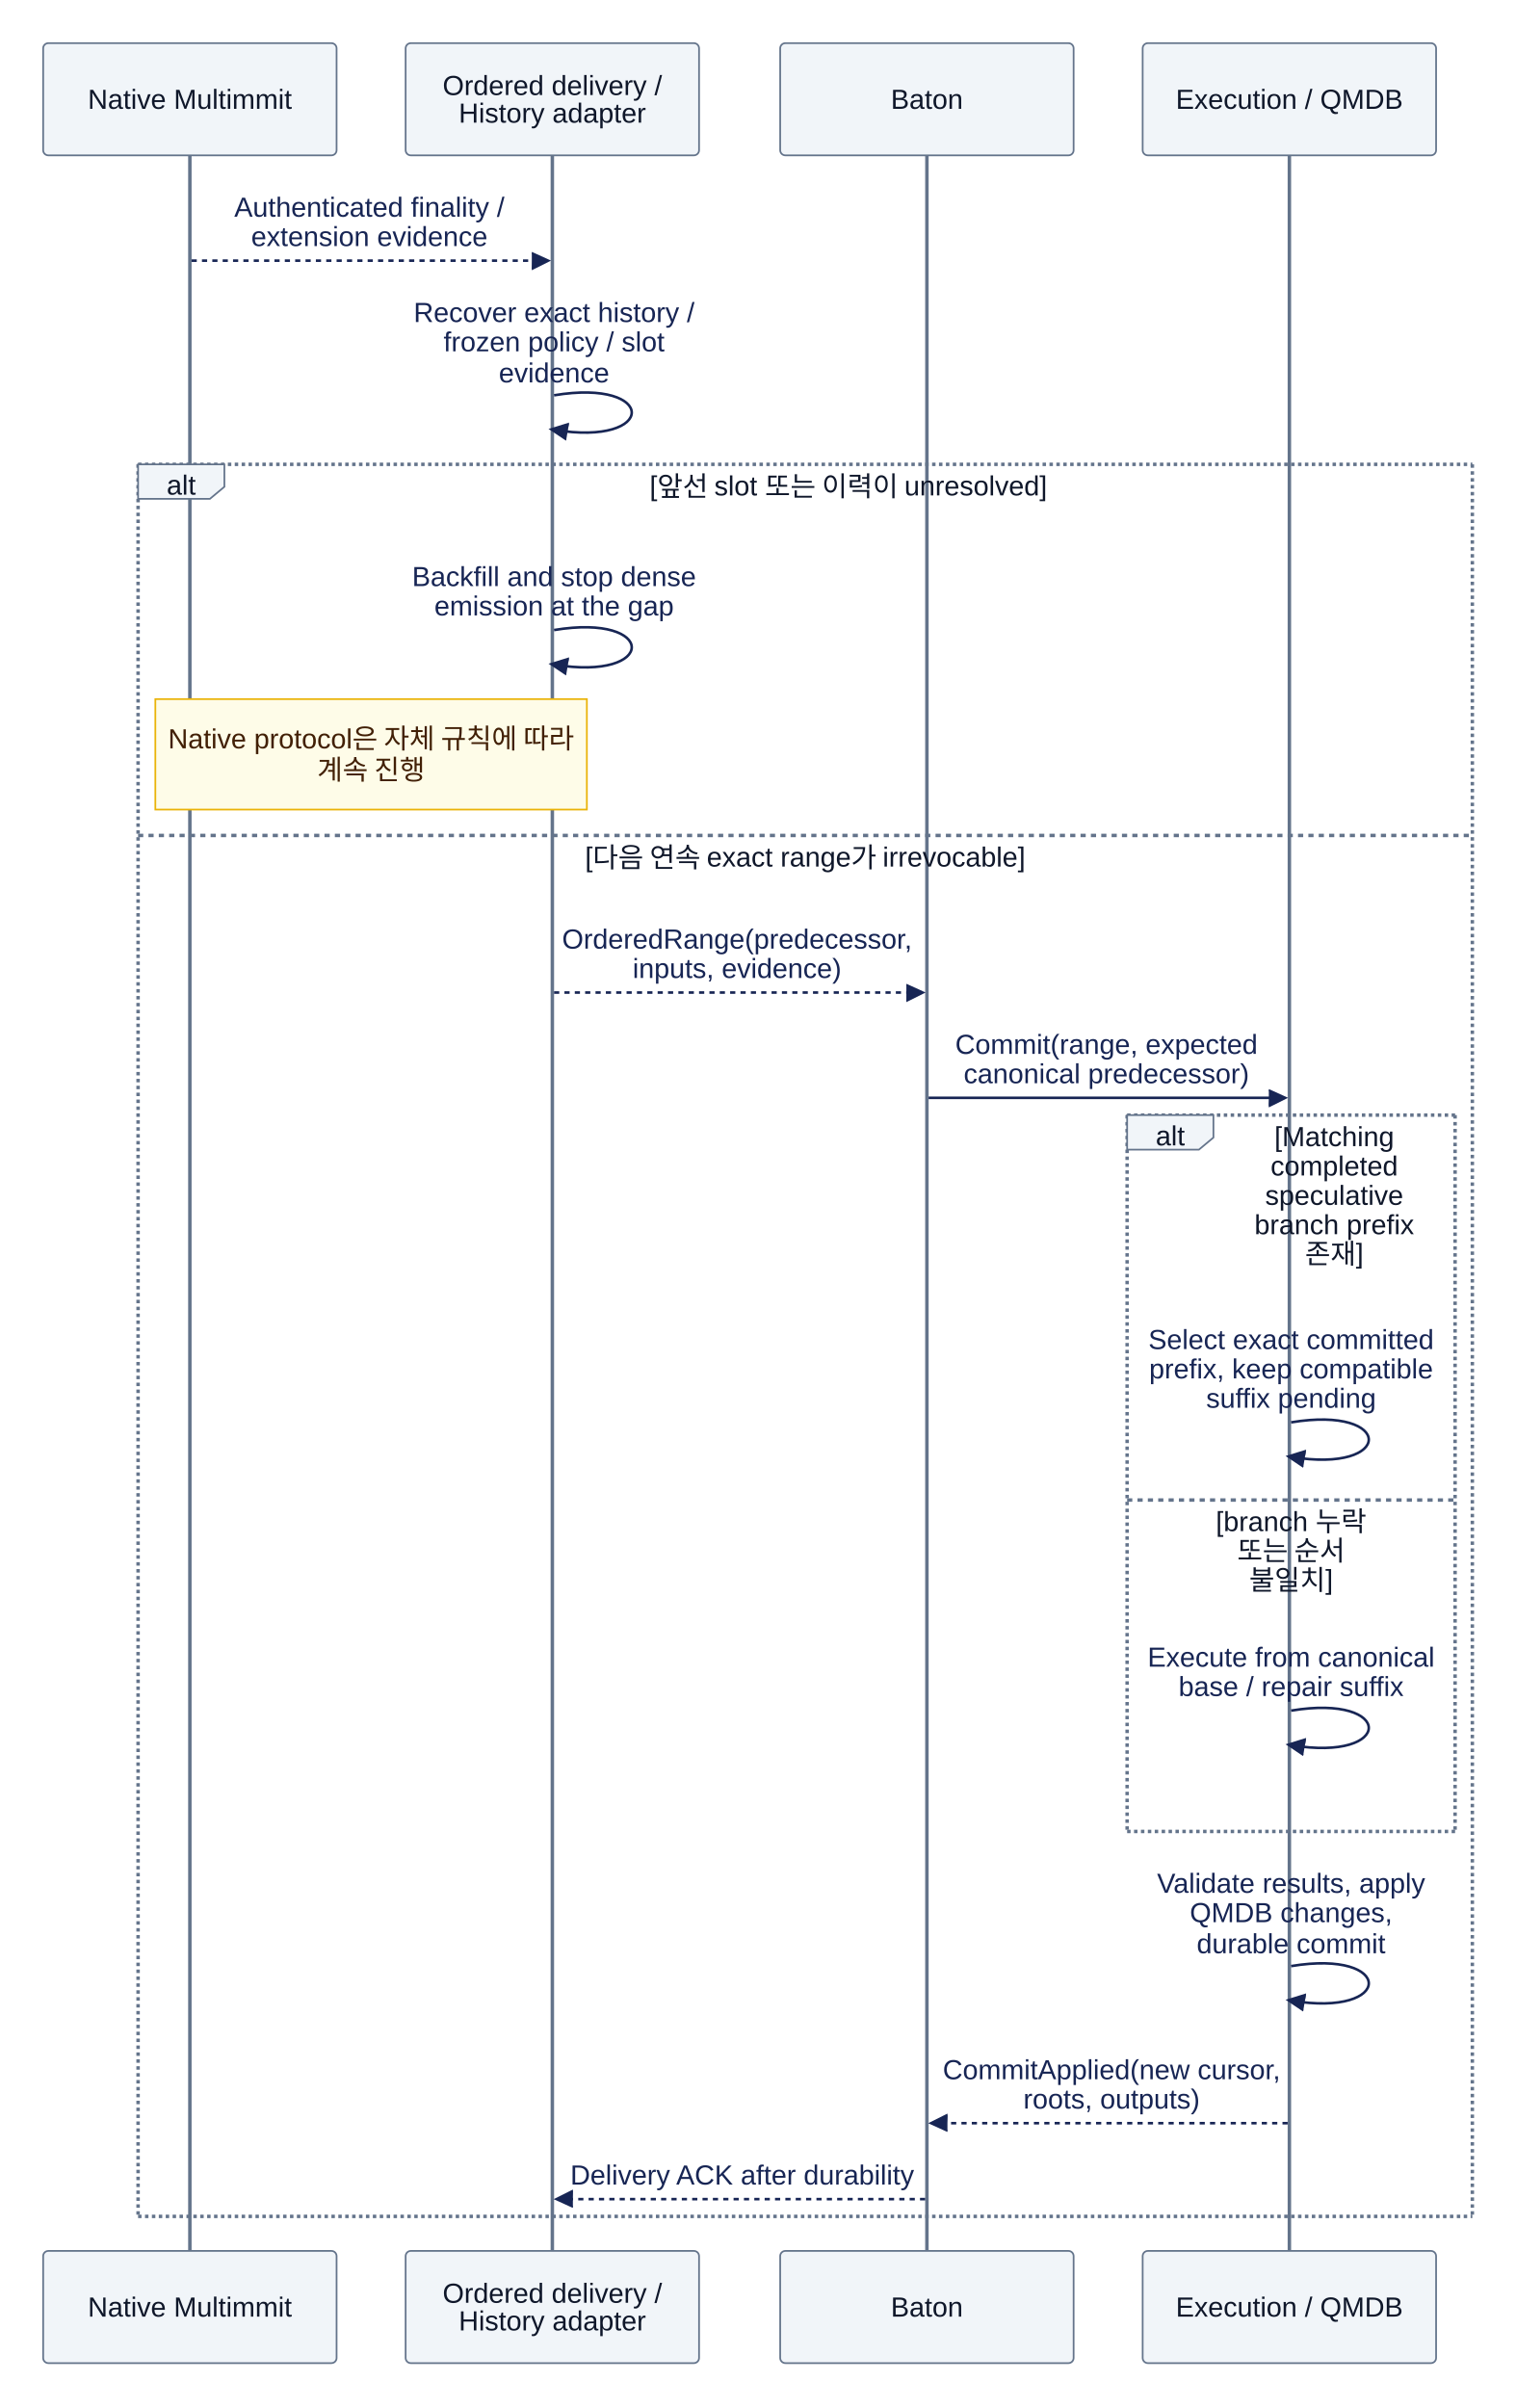
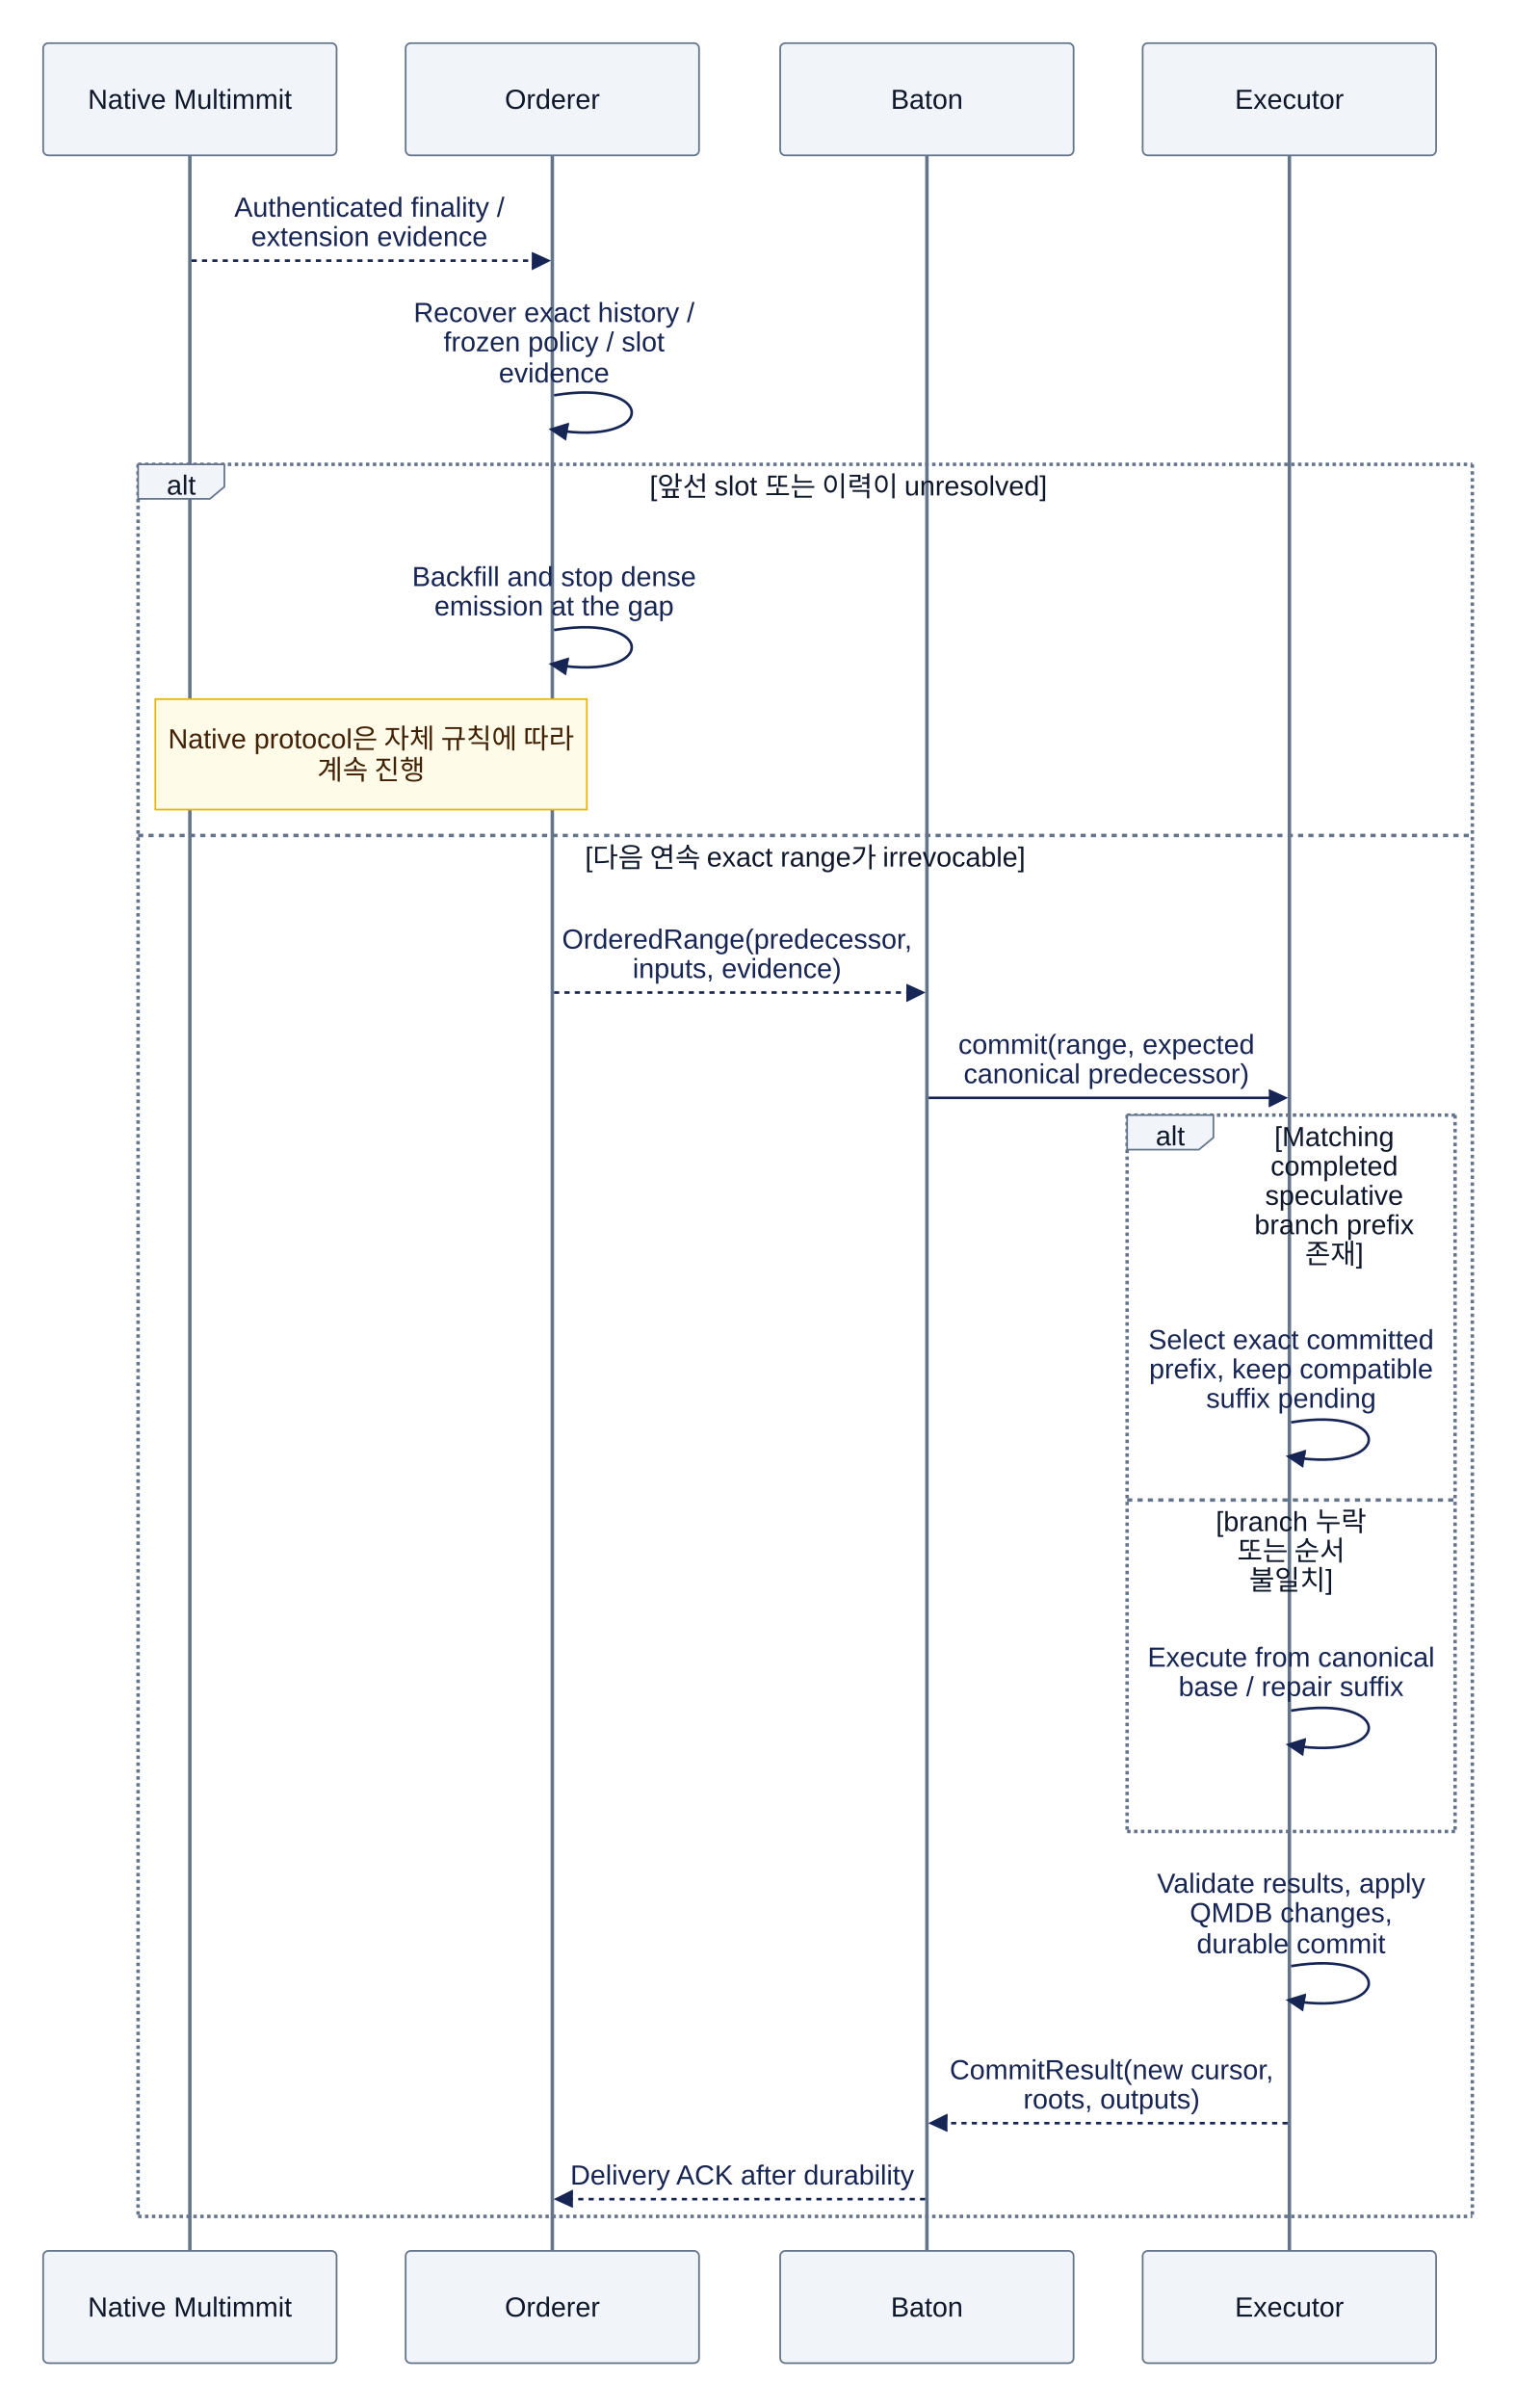
<svg xmlns="http://www.w3.org/2000/svg" id="diagram-08" width="878" height="1395" viewBox="-25 -25 878 1395" role="graphics-document document" aria-roledescription="sequence">
  <g>
    <rect x="637" y="1279" fill="#eaeaea" stroke="#666" width="170" height="65" name="E" rx="3" ry="3" class="actor actor-bottom" />
    <text x="722" y="1311.5" dominant-baseline="central" alignment-baseline="central" class="actor actor-box" style="text-anchor: middle; font-size: 16px; font-weight: 400; font-family: Arial, &quot;Apple SD Gothic Neo&quot;, sans-serif;">
-       <tspan x="722" dy="0">Execution / QMDB</tspan>
+       <tspan x="722" dy="0">Executor</tspan>
    </text>
  </g>
  <g>
    <rect x="427" y="1279" fill="#eaeaea" stroke="#666" width="170" height="65" name="B" rx="3" ry="3" class="actor actor-bottom" />
    <text x="512" y="1311.5" dominant-baseline="central" alignment-baseline="central" class="actor actor-box" style="text-anchor: middle; font-size: 16px; font-weight: 400; font-family: Arial, &quot;Apple SD Gothic Neo&quot;, sans-serif;">
      <tspan x="512" dy="0">Baton</tspan>
    </text>
  </g>
  <g>
    <rect x="210" y="1279" fill="#eaeaea" stroke="#666" width="170" height="65" name="M" rx="3" ry="3" class="actor actor-bottom" />
    <text x="295" y="1311.5" dominant-baseline="central" alignment-baseline="central" class="actor actor-box" style="text-anchor: middle; font-size: 16px; font-weight: 400; font-family: Arial, &quot;Apple SD Gothic Neo&quot;, sans-serif;">
-       <tspan x="295" dy="-8">Ordered delivery /</tspan>
-     </text>
-     <text x="295" y="1311.5" dominant-baseline="central" alignment-baseline="central" class="actor actor-box" style="text-anchor: middle; font-size: 16px; font-weight: 400; font-family: Arial, &quot;Apple SD Gothic Neo&quot;, sans-serif;">
-       <tspan x="295" dy="8">History adapter</tspan>
+       <tspan x="295" dy="0">Orderer</tspan>
    </text>
  </g>
  <g>
    <rect x="0" y="1279" fill="#eaeaea" stroke="#666" width="170" height="65" name="N" rx="3" ry="3" class="actor actor-bottom" />
    <text x="85" y="1311.5" dominant-baseline="central" alignment-baseline="central" class="actor actor-box" style="text-anchor: middle; font-size: 16px; font-weight: 400; font-family: Arial, &quot;Apple SD Gothic Neo&quot;, sans-serif;">
      <tspan x="85" dy="0">Native Multimmit</tspan>
    </text>
  </g>
  <g>
    <line id="actor35" x1="722" y1="65" x2="722" y2="1279" class="actor-line 200" stroke-width="0.5px" stroke="#999" name="E" />
    <g id="root-35">
      <rect x="637" y="0" fill="#eaeaea" stroke="#666" width="170" height="65" name="E" rx="3" ry="3" class="actor actor-top" />
      <text x="722" y="32.5" dominant-baseline="central" alignment-baseline="central" class="actor actor-box" style="text-anchor: middle; font-size: 16px; font-weight: 400; font-family: Arial, &quot;Apple SD Gothic Neo&quot;, sans-serif;">
-         <tspan x="722" dy="0">Execution / QMDB</tspan>
+         <tspan x="722" dy="0">Executor</tspan>
      </text>
    </g>
  </g>
  <g>
    <line id="actor34" x1="512" y1="65" x2="512" y2="1279" class="actor-line 200" stroke-width="0.5px" stroke="#999" name="B" />
    <g id="root-34">
      <rect x="427" y="0" fill="#eaeaea" stroke="#666" width="170" height="65" name="B" rx="3" ry="3" class="actor actor-top" />
      <text x="512" y="32.5" dominant-baseline="central" alignment-baseline="central" class="actor actor-box" style="text-anchor: middle; font-size: 16px; font-weight: 400; font-family: Arial, &quot;Apple SD Gothic Neo&quot;, sans-serif;">
        <tspan x="512" dy="0">Baton</tspan>
      </text>
    </g>
  </g>
  <g>
    <line id="actor33" x1="295" y1="65" x2="295" y2="1279" class="actor-line 200" stroke-width="0.5px" stroke="#999" name="M" />
    <g id="root-33">
      <rect x="210" y="0" fill="#eaeaea" stroke="#666" width="170" height="65" name="M" rx="3" ry="3" class="actor actor-top" />
      <text x="295" y="32.5" dominant-baseline="central" alignment-baseline="central" class="actor actor-box" style="text-anchor: middle; font-size: 16px; font-weight: 400; font-family: Arial, &quot;Apple SD Gothic Neo&quot;, sans-serif;">
-         <tspan x="295" dy="-8">Ordered delivery /</tspan>
-       </text>
-       <text x="295" y="32.5" dominant-baseline="central" alignment-baseline="central" class="actor actor-box" style="text-anchor: middle; font-size: 16px; font-weight: 400; font-family: Arial, &quot;Apple SD Gothic Neo&quot;, sans-serif;">
-         <tspan x="295" dy="8">History adapter</tspan>
+         <tspan x="295" dy="0">Orderer</tspan>
      </text>
    </g>
  </g>
  <g>
    <line id="actor32" x1="85" y1="65" x2="85" y2="1279" class="actor-line 200" stroke-width="0.5px" stroke="#999" name="N" />
    <g id="root-32">
      <rect x="0" y="0" fill="#eaeaea" stroke="#666" width="170" height="65" name="N" rx="3" ry="3" class="actor actor-top" />
      <text x="85" y="32.5" dominant-baseline="central" alignment-baseline="central" class="actor actor-box" style="text-anchor: middle; font-size: 16px; font-weight: 400; font-family: Arial, &quot;Apple SD Gothic Neo&quot;, sans-serif;">
        <tspan x="85" dy="0">Native Multimmit</tspan>
      </text>
    </g>
  </g>
  <style>#diagram-08{font-family:Arial,Apple SD Gothic Neo,sans-serif;font-size:16px;fill:#172554;}@keyframes edge-animation-frame{from{stroke-dashoffset:0;}}@keyframes dash{to{stroke-dashoffset:0;}}#diagram-08 .edge-animation-slow{stroke-dasharray:9,5!important;stroke-dashoffset:900;animation:dash 50s linear infinite;stroke-linecap:round;}#diagram-08 .edge-animation-fast{stroke-dasharray:9,5!important;stroke-dashoffset:900;animation:dash 20s linear infinite;stroke-linecap:round;}#diagram-08 .error-icon{fill:hsl(45.882, 100%, 100%);}#diagram-08 .error-text{fill:#000000;stroke:#000000;}#diagram-08 .edge-thickness-normal{stroke-width:1px;}#diagram-08 .edge-thickness-thick{stroke-width:3.5px;}#diagram-08 .edge-pattern-solid{stroke-dasharray:0;}#diagram-08 .edge-thickness-invisible{stroke-width:0;fill:none;}#diagram-08 .edge-pattern-dashed{stroke-dasharray:3;}#diagram-08 .edge-pattern-dotted{stroke-dasharray:2;}#diagram-08 .marker{fill:#475569;stroke:#475569;}#diagram-08 .marker.cross{stroke:#475569;}#diagram-08 svg{font-family:Arial,Apple SD Gothic Neo,sans-serif;font-size:16px;}#diagram-08 p{margin:0;}#diagram-08 .actor{stroke:#64748b;fill:#f1f5f9;}#diagram-08 text.actor&gt;tspan{fill:#0f172a;stroke:none;}#diagram-08 .actor-line{stroke:#64748b;}#diagram-08 .innerArc{stroke-width:1.5;stroke-dasharray:none;}#diagram-08 .messageLine0{stroke-width:1.5;stroke-dasharray:none;stroke:#172554;}#diagram-08 .messageLine1{stroke-width:1.5;stroke-dasharray:2,2;stroke:#172554;}#diagram-08 #arrowhead path{fill:#172554;stroke:#172554;}#diagram-08 .sequenceNumber{fill:#b8aa96;}#diagram-08 #sequencenumber{fill:#172554;}#diagram-08 #crosshead path{fill:#172554;stroke:#172554;}#diagram-08 .messageText{fill:#172554;stroke:none;}#diagram-08 .labelBox{stroke:#64748b;fill:#f1f5f9;}#diagram-08 .labelText,#diagram-08 .labelText&gt;tspan{fill:#0f172a;stroke:none;}#diagram-08 .loopText,#diagram-08 .loopText&gt;tspan{fill:#0f172a;stroke:none;}#diagram-08 .loopLine{stroke-width:2px;stroke-dasharray:2,2;stroke:#64748b;fill:#64748b;}#diagram-08 .note{stroke:#eab308;fill:#fefce8;}#diagram-08 .noteText,#diagram-08 .noteText&gt;tspan{fill:#422006;stroke:none;}#diagram-08 .activation0{fill:hsl(105.882, 100%, 96.667%);stroke:hsl(105.882, 100%, 86.667%);}#diagram-08 .activation1{fill:hsl(105.882, 100%, 96.667%);stroke:hsl(105.882, 100%, 86.667%);}#diagram-08 .activation2{fill:hsl(105.882, 100%, 96.667%);stroke:hsl(105.882, 100%, 86.667%);}#diagram-08 .actorPopupMenu{position:absolute;}#diagram-08 .actorPopupMenuPanel{position:absolute;fill:#f1f5f9;box-shadow:0px 8px 16px 0px rgba(0,0,0,0.2);filter:drop-shadow(3px 5px 2px rgb(0 0 0 / 0.4));}#diagram-08 .actor-man line{stroke:#64748b;fill:#f1f5f9;}#diagram-08 .actor-man circle,#diagram-08 line{stroke:#64748b;fill:#f1f5f9;stroke-width:2px;}#diagram-08 :root{--mermaid-font-family:Arial,Apple SD Gothic Neo,sans-serif;}</style>
  <g />
  <defs>
    <symbol id="computer" width="24" height="24">
      <path transform="scale(.5)" d="M2 2v13h20v-13h-20zm18 11h-16v-9h16v9zm-10.228 6l.466-1h3.524l.467 1h-4.457zm14.228 3h-24l2-6h2.104l-1.33 4h18.45l-1.297-4h2.073l2 6zm-5-10h-14v-7h14v7z" />
    </symbol>
  </defs>
  <defs>
    <symbol id="database" fill-rule="evenodd" clip-rule="evenodd">
      <path transform="scale(.5)" d="M12.258.001l.256.004.255.005.253.008.251.01.249.012.247.015.246.016.242.019.241.02.239.023.236.024.233.027.231.028.229.031.225.032.223.034.22.036.217.038.214.04.211.041.208.043.205.045.201.046.198.048.194.05.191.051.187.053.183.054.18.056.175.057.172.059.168.06.163.061.16.063.155.064.15.066.074.033.073.033.071.034.07.034.069.035.068.035.067.035.066.035.064.036.064.036.062.036.06.036.06.037.058.037.058.037.055.038.055.038.053.038.052.038.051.039.05.039.048.039.047.039.045.04.044.04.043.04.041.04.04.041.039.041.037.041.036.041.034.041.033.042.032.042.03.042.029.042.027.042.026.043.024.043.023.043.021.043.02.043.018.044.017.043.015.044.013.044.012.044.011.045.009.044.007.045.006.045.004.045.002.045.001.045v17l-.001.045-.002.045-.004.045-.006.045-.007.045-.009.044-.011.045-.012.044-.013.044-.015.044-.017.043-.018.044-.02.043-.021.043-.023.043-.024.043-.026.043-.027.042-.029.042-.03.042-.032.042-.033.042-.034.041-.036.041-.037.041-.039.041-.04.041-.041.04-.043.04-.044.04-.045.04-.047.039-.048.039-.05.039-.051.039-.052.038-.053.038-.055.038-.055.038-.058.037-.058.037-.06.037-.06.036-.062.036-.064.036-.064.036-.066.035-.067.035-.068.035-.069.035-.07.034-.071.034-.073.033-.074.033-.15.066-.155.064-.16.063-.163.061-.168.06-.172.059-.175.057-.18.056-.183.054-.187.053-.191.051-.194.05-.198.048-.201.046-.205.045-.208.043-.211.041-.214.04-.217.038-.22.036-.223.034-.225.032-.229.031-.231.028-.233.027-.236.024-.239.023-.241.02-.242.019-.246.016-.247.015-.249.012-.251.01-.253.008-.255.005-.256.004-.258.001-.258-.001-.256-.004-.255-.005-.253-.008-.251-.01-.249-.012-.247-.015-.245-.016-.243-.019-.241-.02-.238-.023-.236-.024-.234-.027-.231-.028-.228-.031-.226-.032-.223-.034-.22-.036-.217-.038-.214-.04-.211-.041-.208-.043-.204-.045-.201-.046-.198-.048-.195-.05-.19-.051-.187-.053-.184-.054-.179-.056-.176-.057-.172-.059-.167-.06-.164-.061-.159-.063-.155-.064-.151-.066-.074-.033-.072-.033-.072-.034-.07-.034-.069-.035-.068-.035-.067-.035-.066-.035-.064-.036-.063-.036-.062-.036-.061-.036-.06-.037-.058-.037-.057-.037-.056-.038-.055-.038-.053-.038-.052-.038-.051-.039-.049-.039-.049-.039-.046-.039-.046-.04-.044-.04-.043-.04-.041-.04-.04-.041-.039-.041-.037-.041-.036-.041-.034-.041-.033-.042-.032-.042-.03-.042-.029-.042-.027-.042-.026-.043-.024-.043-.023-.043-.021-.043-.02-.043-.018-.044-.017-.043-.015-.044-.013-.044-.012-.044-.011-.045-.009-.044-.007-.045-.006-.045-.004-.045-.002-.045-.001-.045v-17l.001-.045.002-.045.004-.045.006-.045.007-.045.009-.044.011-.045.012-.044.013-.044.015-.044.017-.043.018-.044.02-.043.021-.043.023-.043.024-.043.026-.043.027-.042.029-.042.03-.042.032-.042.033-.042.034-.041.036-.041.037-.041.039-.041.04-.041.041-.04.043-.04.044-.04.046-.04.046-.039.049-.039.049-.039.051-.039.052-.038.053-.038.055-.038.056-.038.057-.037.058-.037.06-.037.061-.036.062-.036.063-.036.064-.036.066-.035.067-.035.068-.035.069-.035.07-.034.072-.034.072-.033.074-.033.151-.066.155-.064.159-.063.164-.061.167-.06.172-.059.176-.057.179-.056.184-.054.187-.053.19-.051.195-.05.198-.048.201-.046.204-.045.208-.043.211-.041.214-.04.217-.038.22-.036.223-.034.226-.032.228-.031.231-.028.234-.027.236-.024.238-.023.241-.02.243-.019.245-.016.247-.015.249-.012.251-.01.253-.008.255-.005.256-.004.258-.001.258.001zm-9.258 20.499v.01l.001.021.003.021.004.022.005.021.006.022.007.022.009.023.01.022.011.023.012.023.013.023.015.023.016.024.017.023.018.024.019.024.021.024.022.025.023.024.024.025.052.049.056.05.061.051.066.051.07.051.075.051.079.052.084.052.088.052.092.052.097.052.102.051.105.052.11.052.114.051.119.051.123.051.127.05.131.05.135.05.139.048.144.049.147.047.152.047.155.047.16.045.163.045.167.043.171.043.176.041.178.041.183.039.187.039.19.037.194.035.197.035.202.033.204.031.209.03.212.029.216.027.219.025.222.024.226.021.23.02.233.018.236.016.24.015.243.012.246.01.249.008.253.005.256.004.259.001.26-.001.257-.004.254-.005.25-.008.247-.011.244-.012.241-.014.237-.016.233-.018.231-.021.226-.021.224-.024.22-.026.216-.027.212-.028.21-.031.205-.031.202-.034.198-.034.194-.036.191-.037.187-.039.183-.04.179-.04.175-.042.172-.043.168-.044.163-.045.16-.046.155-.046.152-.047.148-.048.143-.049.139-.049.136-.05.131-.05.126-.05.123-.051.118-.052.114-.051.11-.052.106-.052.101-.052.096-.052.092-.052.088-.053.083-.051.079-.052.074-.052.07-.051.065-.051.06-.051.056-.05.051-.05.023-.024.023-.025.021-.024.02-.024.019-.024.018-.024.017-.024.015-.023.014-.024.013-.023.012-.023.01-.023.01-.022.008-.022.006-.022.006-.022.004-.022.004-.021.001-.021.001-.021v-4.127l-.077.055-.08.053-.083.054-.085.053-.087.052-.09.052-.093.051-.095.05-.097.05-.1.049-.102.049-.105.048-.106.047-.109.047-.111.046-.114.045-.115.045-.118.044-.12.043-.122.042-.124.042-.126.041-.128.04-.13.04-.132.038-.134.038-.135.037-.138.037-.139.035-.142.035-.143.034-.144.033-.147.032-.148.031-.15.03-.151.03-.153.029-.154.027-.156.027-.158.026-.159.025-.161.024-.162.023-.163.022-.165.021-.166.02-.167.019-.169.018-.169.017-.171.016-.173.015-.173.014-.175.013-.175.012-.177.011-.178.01-.179.008-.179.008-.181.006-.182.005-.182.004-.184.003-.184.002h-.37l-.184-.002-.184-.003-.182-.004-.182-.005-.181-.006-.179-.008-.179-.008-.178-.01-.176-.011-.176-.012-.175-.013-.173-.014-.172-.015-.171-.016-.17-.017-.169-.018-.167-.019-.166-.02-.165-.021-.163-.022-.162-.023-.161-.024-.159-.025-.157-.026-.156-.027-.155-.027-.153-.029-.151-.03-.15-.03-.148-.031-.146-.032-.145-.033-.143-.034-.141-.035-.14-.035-.137-.037-.136-.037-.134-.038-.132-.038-.13-.04-.128-.04-.126-.041-.124-.042-.122-.042-.12-.044-.117-.043-.116-.045-.113-.045-.112-.046-.109-.047-.106-.047-.105-.048-.102-.049-.1-.049-.097-.05-.095-.05-.093-.052-.09-.051-.087-.052-.085-.053-.083-.054-.08-.054-.077-.054v4.127zm0-5.654v.011l.001.021.003.021.004.021.005.022.006.022.007.022.009.022.01.022.011.023.012.023.013.023.015.024.016.023.017.024.018.024.019.024.021.024.022.024.023.025.024.024.052.05.056.05.061.05.066.051.07.051.075.052.079.051.084.052.088.052.092.052.097.052.102.052.105.052.11.051.114.051.119.052.123.05.127.051.131.05.135.049.139.049.144.048.147.048.152.047.155.046.16.045.163.045.167.044.171.042.176.042.178.04.183.04.187.038.19.037.194.036.197.034.202.033.204.032.209.03.212.028.216.027.219.025.222.024.226.022.23.02.233.018.236.016.24.014.243.012.246.01.249.008.253.006.256.003.259.001.26-.001.257-.003.254-.006.25-.008.247-.01.244-.012.241-.015.237-.016.233-.018.231-.02.226-.022.224-.024.22-.025.216-.027.212-.029.21-.03.205-.032.202-.033.198-.035.194-.036.191-.037.187-.039.183-.039.179-.041.175-.042.172-.043.168-.044.163-.045.16-.045.155-.047.152-.047.148-.048.143-.048.139-.05.136-.049.131-.05.126-.051.123-.051.118-.051.114-.052.11-.052.106-.052.101-.052.096-.052.092-.052.088-.052.083-.052.079-.052.074-.051.07-.052.065-.051.06-.05.056-.051.051-.049.023-.025.023-.024.021-.025.02-.024.019-.024.018-.024.017-.024.015-.023.014-.023.013-.024.012-.022.01-.023.01-.023.008-.022.006-.022.006-.022.004-.021.004-.022.001-.021.001-.021v-4.139l-.077.054-.08.054-.083.054-.085.052-.087.053-.09.051-.093.051-.095.051-.097.05-.1.049-.102.049-.105.048-.106.047-.109.047-.111.046-.114.045-.115.044-.118.044-.12.044-.122.042-.124.042-.126.041-.128.04-.13.039-.132.039-.134.038-.135.037-.138.036-.139.036-.142.035-.143.033-.144.033-.147.033-.148.031-.15.03-.151.03-.153.028-.154.028-.156.027-.158.026-.159.025-.161.024-.162.023-.163.022-.165.021-.166.02-.167.019-.169.018-.169.017-.171.016-.173.015-.173.014-.175.013-.175.012-.177.011-.178.009-.179.009-.179.007-.181.007-.182.005-.182.004-.184.003-.184.002h-.37l-.184-.002-.184-.003-.182-.004-.182-.005-.181-.007-.179-.007-.179-.009-.178-.009-.176-.011-.176-.012-.175-.013-.173-.014-.172-.015-.171-.016-.17-.017-.169-.018-.167-.019-.166-.02-.165-.021-.163-.022-.162-.023-.161-.024-.159-.025-.157-.026-.156-.027-.155-.028-.153-.028-.151-.03-.15-.03-.148-.031-.146-.033-.145-.033-.143-.033-.141-.035-.14-.036-.137-.036-.136-.037-.134-.038-.132-.039-.13-.039-.128-.04-.126-.041-.124-.042-.122-.043-.12-.043-.117-.044-.116-.044-.113-.046-.112-.046-.109-.046-.106-.047-.105-.048-.102-.049-.1-.049-.097-.05-.095-.051-.093-.051-.09-.051-.087-.053-.085-.052-.083-.054-.08-.054-.077-.054v4.139zm0-5.666v.011l.001.02.003.022.004.021.005.022.006.021.007.022.009.023.01.022.011.023.012.023.013.023.015.023.016.024.017.024.018.023.019.024.021.025.022.024.023.024.024.025.052.05.056.05.061.05.066.051.07.051.075.052.079.051.084.052.088.052.092.052.097.052.102.052.105.051.11.052.114.051.119.051.123.051.127.05.131.05.135.05.139.049.144.048.147.048.152.047.155.046.16.045.163.045.167.043.171.043.176.042.178.04.183.04.187.038.19.037.194.036.197.034.202.033.204.032.209.03.212.028.216.027.219.025.222.024.226.021.23.02.233.018.236.017.24.014.243.012.246.01.249.008.253.006.256.003.259.001.26-.001.257-.003.254-.006.25-.008.247-.01.244-.013.241-.014.237-.016.233-.018.231-.02.226-.022.224-.024.22-.025.216-.027.212-.029.21-.03.205-.032.202-.033.198-.035.194-.036.191-.037.187-.039.183-.039.179-.041.175-.042.172-.043.168-.044.163-.045.16-.045.155-.047.152-.047.148-.048.143-.049.139-.049.136-.049.131-.051.126-.05.123-.051.118-.052.114-.051.11-.052.106-.052.101-.052.096-.052.092-.052.088-.052.083-.052.079-.052.074-.052.07-.051.065-.051.06-.051.056-.05.051-.049.023-.025.023-.025.021-.024.02-.024.019-.024.018-.024.017-.024.015-.023.014-.024.013-.023.012-.023.01-.022.01-.023.008-.022.006-.022.006-.022.004-.022.004-.021.001-.021.001-.021v-4.153l-.077.054-.08.054-.083.053-.085.053-.087.053-.09.051-.093.051-.095.051-.097.05-.1.049-.102.048-.105.048-.106.048-.109.046-.111.046-.114.046-.115.044-.118.044-.12.043-.122.043-.124.042-.126.041-.128.04-.13.039-.132.039-.134.038-.135.037-.138.036-.139.036-.142.034-.143.034-.144.033-.147.032-.148.032-.15.03-.151.03-.153.028-.154.028-.156.027-.158.026-.159.024-.161.024-.162.023-.163.023-.165.021-.166.02-.167.019-.169.018-.169.017-.171.016-.173.015-.173.014-.175.013-.175.012-.177.01-.178.01-.179.009-.179.007-.181.006-.182.006-.182.004-.184.003-.184.001-.185.001-.185-.001-.184-.001-.184-.003-.182-.004-.182-.006-.181-.006-.179-.007-.179-.009-.178-.01-.176-.01-.176-.012-.175-.013-.173-.014-.172-.015-.171-.016-.17-.017-.169-.018-.167-.019-.166-.02-.165-.021-.163-.023-.162-.023-.161-.024-.159-.024-.157-.026-.156-.027-.155-.028-.153-.028-.151-.03-.15-.03-.148-.032-.146-.032-.145-.033-.143-.034-.141-.034-.14-.036-.137-.036-.136-.037-.134-.038-.132-.039-.13-.039-.128-.041-.126-.041-.124-.041-.122-.043-.12-.043-.117-.044-.116-.044-.113-.046-.112-.046-.109-.046-.106-.048-.105-.048-.102-.048-.1-.05-.097-.049-.095-.051-.093-.051-.09-.052-.087-.052-.085-.053-.083-.053-.08-.054-.077-.054v4.153zm8.74-8.179l-.257.004-.254.005-.25.008-.247.011-.244.012-.241.014-.237.016-.233.018-.231.021-.226.022-.224.023-.22.026-.216.027-.212.028-.21.031-.205.032-.202.033-.198.034-.194.036-.191.038-.187.038-.183.04-.179.041-.175.042-.172.043-.168.043-.163.045-.16.046-.155.046-.152.048-.148.048-.143.048-.139.049-.136.05-.131.05-.126.051-.123.051-.118.051-.114.052-.11.052-.106.052-.101.052-.096.052-.092.052-.088.052-.083.052-.079.052-.074.051-.07.052-.065.051-.06.05-.056.05-.051.05-.023.025-.023.024-.021.024-.02.025-.019.024-.018.024-.017.023-.015.024-.014.023-.013.023-.012.023-.01.023-.01.022-.008.022-.006.023-.006.021-.004.022-.004.021-.001.021-.001.021.001.021.001.021.004.021.004.022.006.021.006.023.008.022.01.022.01.023.012.023.013.023.014.023.015.024.017.023.018.024.019.024.02.025.021.024.023.024.023.025.051.05.056.05.06.05.065.051.07.052.074.051.079.052.083.052.088.052.092.052.096.052.101.052.106.052.11.052.114.052.118.051.123.051.126.051.131.05.136.05.139.049.143.048.148.048.152.048.155.046.16.046.163.045.168.043.172.043.175.042.179.041.183.04.187.038.191.038.194.036.198.034.202.033.205.032.21.031.212.028.216.027.22.026.224.023.226.022.231.021.233.018.237.016.241.014.244.012.247.011.25.008.254.005.257.004.26.001.26-.001.257-.004.254-.005.25-.008.247-.011.244-.012.241-.014.237-.016.233-.018.231-.021.226-.022.224-.023.22-.026.216-.027.212-.028.21-.031.205-.032.202-.033.198-.034.194-.036.191-.038.187-.038.183-.04.179-.041.175-.042.172-.043.168-.043.163-.045.16-.046.155-.046.152-.048.148-.048.143-.048.139-.049.136-.05.131-.05.126-.051.123-.051.118-.051.114-.052.11-.052.106-.052.101-.052.096-.052.092-.052.088-.052.083-.052.079-.052.074-.051.07-.052.065-.051.06-.05.056-.05.051-.05.023-.025.023-.024.021-.024.02-.025.019-.024.018-.024.017-.023.015-.024.014-.023.013-.023.012-.023.01-.023.01-.022.008-.022.006-.023.006-.021.004-.022.004-.021.001-.021.001-.021-.001-.021-.001-.021-.004-.021-.004-.022-.006-.021-.006-.023-.008-.022-.01-.022-.01-.023-.012-.023-.013-.023-.014-.023-.015-.024-.017-.023-.018-.024-.019-.024-.02-.025-.021-.024-.023-.024-.023-.025-.051-.05-.056-.05-.06-.05-.065-.051-.07-.052-.074-.051-.079-.052-.083-.052-.088-.052-.092-.052-.096-.052-.101-.052-.106-.052-.11-.052-.114-.052-.118-.051-.123-.051-.126-.051-.131-.05-.136-.05-.139-.049-.143-.048-.148-.048-.152-.048-.155-.046-.16-.046-.163-.045-.168-.043-.172-.043-.175-.042-.179-.041-.183-.04-.187-.038-.191-.038-.194-.036-.198-.034-.202-.033-.205-.032-.21-.031-.212-.028-.216-.027-.22-.026-.224-.023-.226-.022-.231-.021-.233-.018-.237-.016-.241-.014-.244-.012-.247-.011-.25-.008-.254-.005-.257-.004-.26-.001-.26.001z" />
    </symbol>
  </defs>
  <defs>
    <symbol id="clock" width="24" height="24">
      <path transform="scale(.5)" d="M12 2c5.514 0 10 4.486 10 10s-4.486 10-10 10-10-4.486-10-10 4.486-10 10-10zm0-2c-6.627 0-12 5.373-12 12s5.373 12 12 12 12-5.373 12-12-5.373-12-12-12zm5.848 12.459c.202.038.202.333.001.372-1.907.361-6.045 1.111-6.547 1.111-.719 0-1.301-.582-1.301-1.301 0-.512.77-5.447 1.125-7.445.034-.192.312-.181.343.014l.985 6.238 5.394 1.011z" />
    </symbol>
  </defs>
  <defs>
    <marker id="arrowhead" refX="7.9" refY="5" markerUnits="userSpaceOnUse" markerWidth="12" markerHeight="12" orient="auto-start-reverse">
      <path d="M -1 0 L 10 5 L 0 10 z" />
    </marker>
  </defs>
  <defs>
    <marker id="crosshead" markerWidth="15" markerHeight="8" orient="auto" refX="4" refY="4.5">
      <path fill="none" stroke="#000000" stroke-width="1pt" d="M 1,2 L 6,7 M 6,2 L 1,7" style="stroke-dasharray: 0, 0;" />
    </marker>
  </defs>
  <defs>
    <marker id="filled-head" refX="15.5" refY="7" markerWidth="20" markerHeight="28" orient="auto">
      <path d="M 18,7 L9,13 L14,7 L9,1 Z" />
    </marker>
  </defs>
  <defs>
    <marker id="sequencenumber" refX="15" refY="15" markerWidth="60" markerHeight="40" orient="auto">
      <circle cx="15" cy="15" r="6" />
    </marker>
  </defs>
  <g>
    <rect x="65" y="380" fill="#EDF2AE" stroke="#666" width="250" height="64" class="note" />
    <text x="190" y="388" text-anchor="middle" dominant-baseline="middle" alignment-baseline="middle" class="noteText" dy="1em" style="font-family: Arial, &quot;Apple SD Gothic Neo&quot;, sans-serif; font-size: 16px; font-weight: 400;">
      <tspan x="190">Native protocol은 자체 규칙에 따라</tspan>
    </text>
    <text x="190" y="405" text-anchor="middle" dominant-baseline="middle" alignment-baseline="middle" class="noteText" dy="1em" style="font-family: Arial, &quot;Apple SD Gothic Neo&quot;, sans-serif; font-size: 16px; font-weight: 400;">
      <tspan x="190">계속 진행</tspan>
    </text>
  </g>
  <g>
    <line x1="628" y1="621" x2="818" y2="621" class="loopLine" />
    <line x1="818" y1="621" x2="818" y2="1036" class="loopLine" />
    <line x1="628" y1="1036" x2="818" y2="1036" class="loopLine" />
    <line x1="628" y1="621" x2="628" y2="1036" class="loopLine" />
    <line x1="628" y1="844" x2="818" y2="844" class="loopLine" style="stroke-dasharray: 3, 3;" />
    <polygon points="628,621 678,621 678,634 669.6,641 628,641" class="labelBox" />
    <text x="653" y="634" text-anchor="middle" dominant-baseline="middle" alignment-baseline="middle" class="labelText" style="font-family: Arial, &quot;Apple SD Gothic Neo&quot;, sans-serif; font-size: 16px; font-weight: 400;">alt</text>
    <text x="748" y="639" text-anchor="middle" class="loopText" style="font-family: Arial, &quot;Apple SD Gothic Neo&quot;, sans-serif; font-size: 16px; font-weight: 400;">
      <tspan x="748">[Matching</tspan>
    </text>
    <text x="748" y="656" text-anchor="middle" class="loopText" style="font-family: Arial, &quot;Apple SD Gothic Neo&quot;, sans-serif; font-size: 16px; font-weight: 400;">
      <tspan x="748">completed</tspan>
    </text>
    <text x="748" y="673" text-anchor="middle" class="loopText" style="font-family: Arial, &quot;Apple SD Gothic Neo&quot;, sans-serif; font-size: 16px; font-weight: 400;">
      <tspan x="748">speculative</tspan>
    </text>
    <text x="748" y="690" text-anchor="middle" class="loopText" style="font-family: Arial, &quot;Apple SD Gothic Neo&quot;, sans-serif; font-size: 16px; font-weight: 400;">
      <tspan x="748">branch prefix</tspan>
    </text>
    <text x="748" y="707" text-anchor="middle" class="loopText" style="font-family: Arial, &quot;Apple SD Gothic Neo&quot;, sans-serif; font-size: 16px; font-weight: 400;">
      <tspan x="748">존재]</tspan>
    </text>
    <text x="723" y="862" text-anchor="middle" class="loopText" style="font-family: Arial, &quot;Apple SD Gothic Neo&quot;, sans-serif; font-size: 16px; font-weight: 400;">[branch 누락</text>
    <text x="723" y="879" text-anchor="middle" class="loopText" style="font-family: Arial, &quot;Apple SD Gothic Neo&quot;, sans-serif; font-size: 16px; font-weight: 400;">또는 순서</text>
    <text x="723" y="896" text-anchor="middle" class="loopText" style="font-family: Arial, &quot;Apple SD Gothic Neo&quot;, sans-serif; font-size: 16px; font-weight: 400;">불일치]</text>
  </g>
  <g>
    <line x1="55" y1="244" x2="828" y2="244" class="loopLine" />
    <line x1="828" y1="244" x2="828" y2="1259" class="loopLine" />
    <line x1="55" y1="1259" x2="828" y2="1259" class="loopLine" />
    <line x1="55" y1="244" x2="55" y2="1259" class="loopLine" />
    <line x1="55" y1="459" x2="828" y2="459" class="loopLine" style="stroke-dasharray: 3, 3;" />
    <polygon points="55,244 105,244 105,257 96.6,264 55,264" class="labelBox" />
    <text x="80" y="257" text-anchor="middle" dominant-baseline="middle" alignment-baseline="middle" class="labelText" style="font-family: Arial, &quot;Apple SD Gothic Neo&quot;, sans-serif; font-size: 16px; font-weight: 400;">alt</text>
    <text x="466.5" y="262" text-anchor="middle" class="loopText" style="font-family: Arial, &quot;Apple SD Gothic Neo&quot;, sans-serif; font-size: 16px; font-weight: 400;">
      <tspan x="466.5">[앞선 slot 또는 이력이 unresolved]</tspan>
    </text>
    <text x="441.5" y="477" text-anchor="middle" class="loopText" style="font-family: Arial, &quot;Apple SD Gothic Neo&quot;, sans-serif; font-size: 16px; font-weight: 400;">[다음 연속 exact range가 irrevocable]</text>
  </g>
  <text x="189" y="80" text-anchor="middle" dominant-baseline="middle" alignment-baseline="middle" class="messageText" dy="1em" style="font-family: Arial, &quot;Apple SD Gothic Neo&quot;, sans-serif; font-size: 16px; font-weight: 400;">Authenticated finality /</text>
  <text x="189" y="97" text-anchor="middle" dominant-baseline="middle" alignment-baseline="middle" class="messageText" dy="1em" style="font-family: Arial, &quot;Apple SD Gothic Neo&quot;, sans-serif; font-size: 16px; font-weight: 400;">extension evidence</text>
  <line x1="86" y1="126" x2="291" y2="126" class="messageLine1" stroke-width="2" stroke="none" marker-end="url(#arrowhead)" style="stroke-dasharray: 3, 3; fill: none;" />
  <text x="296" y="141" text-anchor="middle" dominant-baseline="middle" alignment-baseline="middle" class="messageText" dy="1em" style="font-family: Arial, &quot;Apple SD Gothic Neo&quot;, sans-serif; font-size: 16px; font-weight: 400;">Recover exact history /</text>
  <text x="296" y="158" text-anchor="middle" dominant-baseline="middle" alignment-baseline="middle" class="messageText" dy="1em" style="font-family: Arial, &quot;Apple SD Gothic Neo&quot;, sans-serif; font-size: 16px; font-weight: 400;">frozen policy / slot</text>
  <text x="296" y="176" text-anchor="middle" dominant-baseline="middle" alignment-baseline="middle" class="messageText" dy="1em" style="font-family: Arial, &quot;Apple SD Gothic Neo&quot;, sans-serif; font-size: 16px; font-weight: 400;">evidence</text>
  <path d="M 296,204 C 356,194 356,234 296,224" class="messageLine0" stroke-width="2" stroke="none" marker-end="url(#arrowhead)" style="fill: none;" />
  <text x="296" y="294" text-anchor="middle" dominant-baseline="middle" alignment-baseline="middle" class="messageText" dy="1em" style="font-family: Arial, &quot;Apple SD Gothic Neo&quot;, sans-serif; font-size: 16px; font-weight: 400;">Backfill and stop dense</text>
  <text x="296" y="311" text-anchor="middle" dominant-baseline="middle" alignment-baseline="middle" class="messageText" dy="1em" style="font-family: Arial, &quot;Apple SD Gothic Neo&quot;, sans-serif; font-size: 16px; font-weight: 400;">emission at the gap</text>
  <path d="M 296,340 C 356,330 356,370 296,360" class="messageLine0" stroke-width="2" stroke="none" marker-end="url(#arrowhead)" style="fill: none;" />
  <text x="402" y="504" text-anchor="middle" dominant-baseline="middle" alignment-baseline="middle" class="messageText" dy="1em" style="font-family: Arial, &quot;Apple SD Gothic Neo&quot;, sans-serif; font-size: 16px; font-weight: 400;">OrderedRange(predecessor,</text>
  <text x="402" y="521" text-anchor="middle" dominant-baseline="middle" alignment-baseline="middle" class="messageText" dy="1em" style="font-family: Arial, &quot;Apple SD Gothic Neo&quot;, sans-serif; font-size: 16px; font-weight: 400;">inputs, evidence)</text>
  <line x1="296" y1="550" x2="508" y2="550" class="messageLine1" stroke-width="2" stroke="none" marker-end="url(#arrowhead)" style="stroke-dasharray: 3, 3; fill: none;" />
-   <text x="616" y="565" text-anchor="middle" dominant-baseline="middle" alignment-baseline="middle" class="messageText" dy="1em" style="font-family: Arial, &quot;Apple SD Gothic Neo&quot;, sans-serif; font-size: 16px; font-weight: 400;">Commit(range, expected</text>
+   <text x="616" y="565" text-anchor="middle" dominant-baseline="middle" alignment-baseline="middle" class="messageText" dy="1em" style="font-family: Arial, &quot;Apple SD Gothic Neo&quot;, sans-serif; font-size: 16px; font-weight: 400;">commit(range, expected</text>
  <text x="616" y="582" text-anchor="middle" dominant-baseline="middle" alignment-baseline="middle" class="messageText" dy="1em" style="font-family: Arial, &quot;Apple SD Gothic Neo&quot;, sans-serif; font-size: 16px; font-weight: 400;">canonical predecessor)</text>
  <line x1="513" y1="611" x2="718" y2="611" class="messageLine0" stroke-width="2" stroke="none" marker-end="url(#arrowhead)" style="fill: none;" />
  <text x="723" y="736" text-anchor="middle" dominant-baseline="middle" alignment-baseline="middle" class="messageText" dy="1em" style="font-family: Arial, &quot;Apple SD Gothic Neo&quot;, sans-serif; font-size: 16px; font-weight: 400;">Select exact committed</text>
  <text x="723" y="753" text-anchor="middle" dominant-baseline="middle" alignment-baseline="middle" class="messageText" dy="1em" style="font-family: Arial, &quot;Apple SD Gothic Neo&quot;, sans-serif; font-size: 16px; font-weight: 400;">prefix, keep compatible</text>
  <text x="723" y="770" text-anchor="middle" dominant-baseline="middle" alignment-baseline="middle" class="messageText" dy="1em" style="font-family: Arial, &quot;Apple SD Gothic Neo&quot;, sans-serif; font-size: 16px; font-weight: 400;">suffix pending</text>
  <path d="M 723,799 C 783,789 783,829 723,819" class="messageLine0" stroke-width="2" stroke="none" marker-end="url(#arrowhead)" style="fill: none;" />
  <text x="723" y="920" text-anchor="middle" dominant-baseline="middle" alignment-baseline="middle" class="messageText" dy="1em" style="font-family: Arial, &quot;Apple SD Gothic Neo&quot;, sans-serif; font-size: 16px; font-weight: 400;">Execute from canonical</text>
  <text x="723" y="937" text-anchor="middle" dominant-baseline="middle" alignment-baseline="middle" class="messageText" dy="1em" style="font-family: Arial, &quot;Apple SD Gothic Neo&quot;, sans-serif; font-size: 16px; font-weight: 400;">base / repair suffix</text>
  <path d="M 723,966 C 783,956 783,996 723,986" class="messageLine0" stroke-width="2" stroke="none" marker-end="url(#arrowhead)" style="fill: none;" />
  <text x="723" y="1051" text-anchor="middle" dominant-baseline="middle" alignment-baseline="middle" class="messageText" dy="1em" style="font-family: Arial, &quot;Apple SD Gothic Neo&quot;, sans-serif; font-size: 16px; font-weight: 400;">Validate results, apply</text>
  <text x="723" y="1068" text-anchor="middle" dominant-baseline="middle" alignment-baseline="middle" class="messageText" dy="1em" style="font-family: Arial, &quot;Apple SD Gothic Neo&quot;, sans-serif; font-size: 16px; font-weight: 400;">QMDB changes,</text>
  <text x="723" y="1086" text-anchor="middle" dominant-baseline="middle" alignment-baseline="middle" class="messageText" dy="1em" style="font-family: Arial, &quot;Apple SD Gothic Neo&quot;, sans-serif; font-size: 16px; font-weight: 400;">durable commit</text>
  <path d="M 723,1114 C 783,1104 783,1144 723,1134" class="messageLine0" stroke-width="2" stroke="none" marker-end="url(#arrowhead)" style="fill: none;" />
-   <text x="619" y="1159" text-anchor="middle" dominant-baseline="middle" alignment-baseline="middle" class="messageText" dy="1em" style="font-family: Arial, &quot;Apple SD Gothic Neo&quot;, sans-serif; font-size: 16px; font-weight: 400;">CommitApplied(new cursor,</text>
+   <text x="619" y="1159" text-anchor="middle" dominant-baseline="middle" alignment-baseline="middle" class="messageText" dy="1em" style="font-family: Arial, &quot;Apple SD Gothic Neo&quot;, sans-serif; font-size: 16px; font-weight: 400;">CommitResult(new cursor,</text>
  <text x="619" y="1176" text-anchor="middle" dominant-baseline="middle" alignment-baseline="middle" class="messageText" dy="1em" style="font-family: Arial, &quot;Apple SD Gothic Neo&quot;, sans-serif; font-size: 16px; font-weight: 400;">roots, outputs)</text>
  <line x1="721" y1="1205" x2="516" y2="1205" class="messageLine1" stroke-width="2" stroke="none" marker-end="url(#arrowhead)" style="stroke-dasharray: 3, 3; fill: none;" />
  <text x="405" y="1220" text-anchor="middle" dominant-baseline="middle" alignment-baseline="middle" class="messageText" dy="1em" style="font-family: Arial, &quot;Apple SD Gothic Neo&quot;, sans-serif; font-size: 16px; font-weight: 400;">Delivery ACK after durability</text>
  <line x1="511" y1="1249" x2="299" y2="1249" class="messageLine1" stroke-width="2" stroke="none" marker-end="url(#arrowhead)" style="stroke-dasharray: 3, 3; fill: none;" />
</svg>
